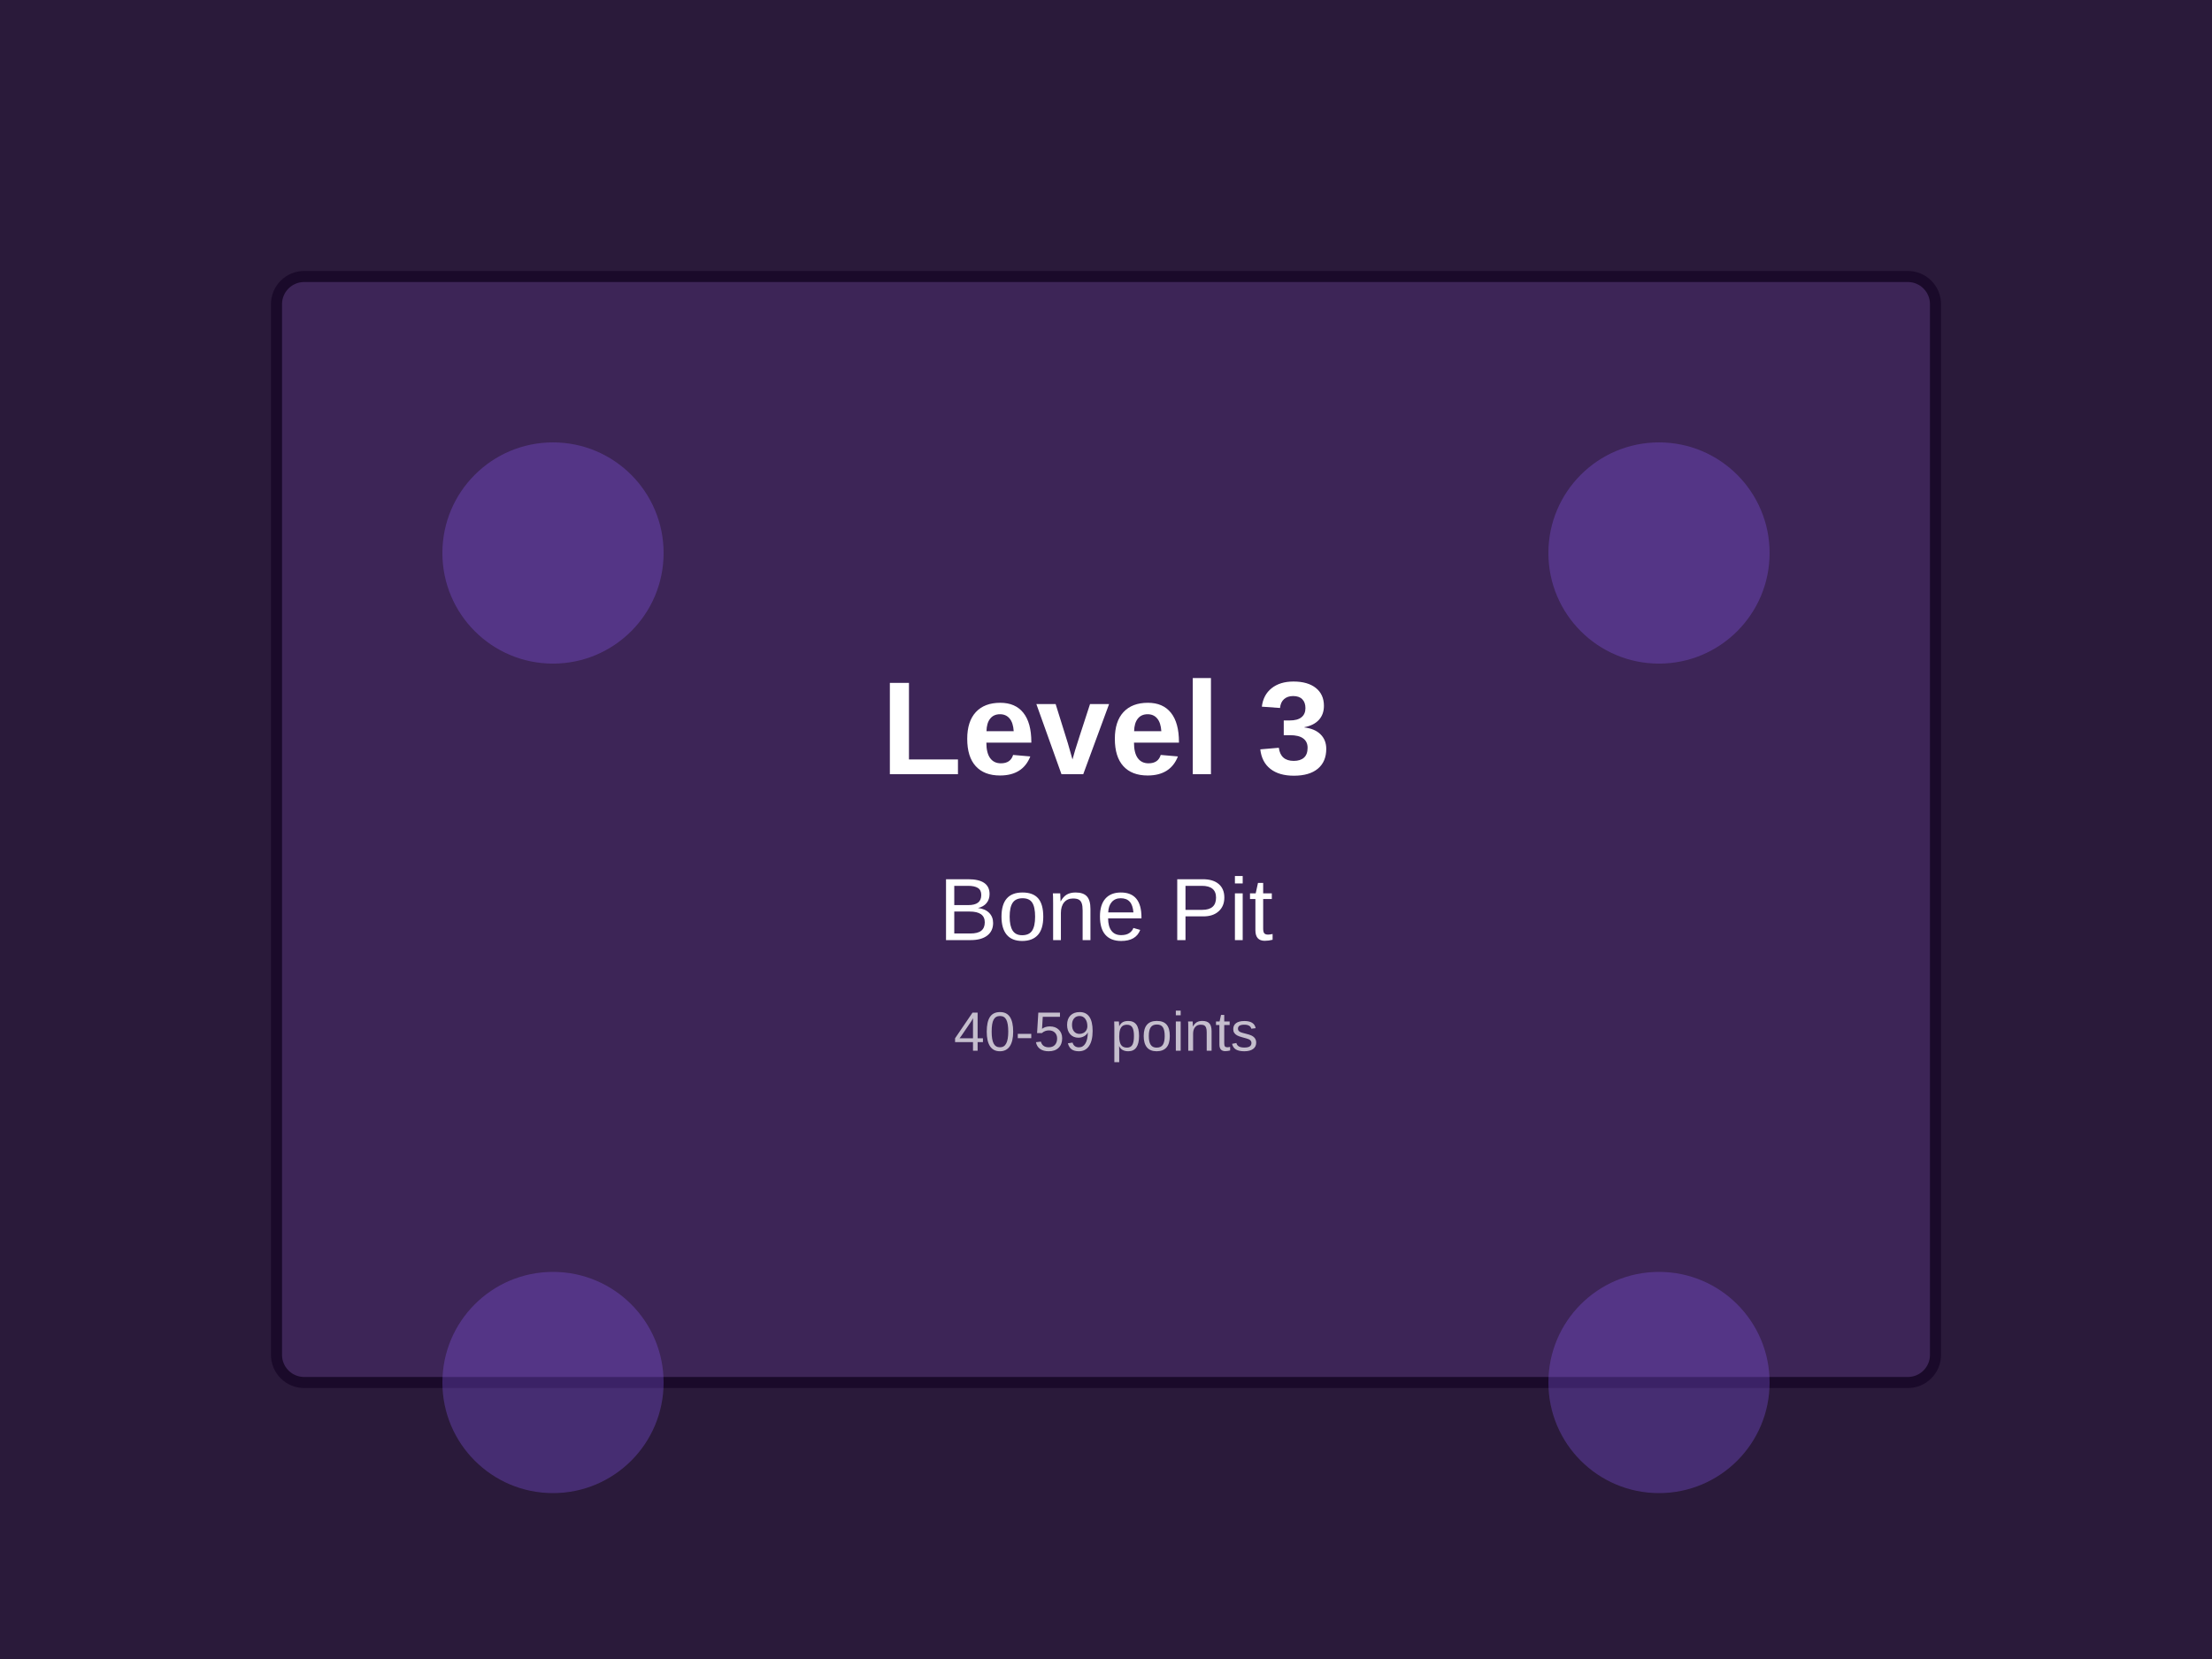
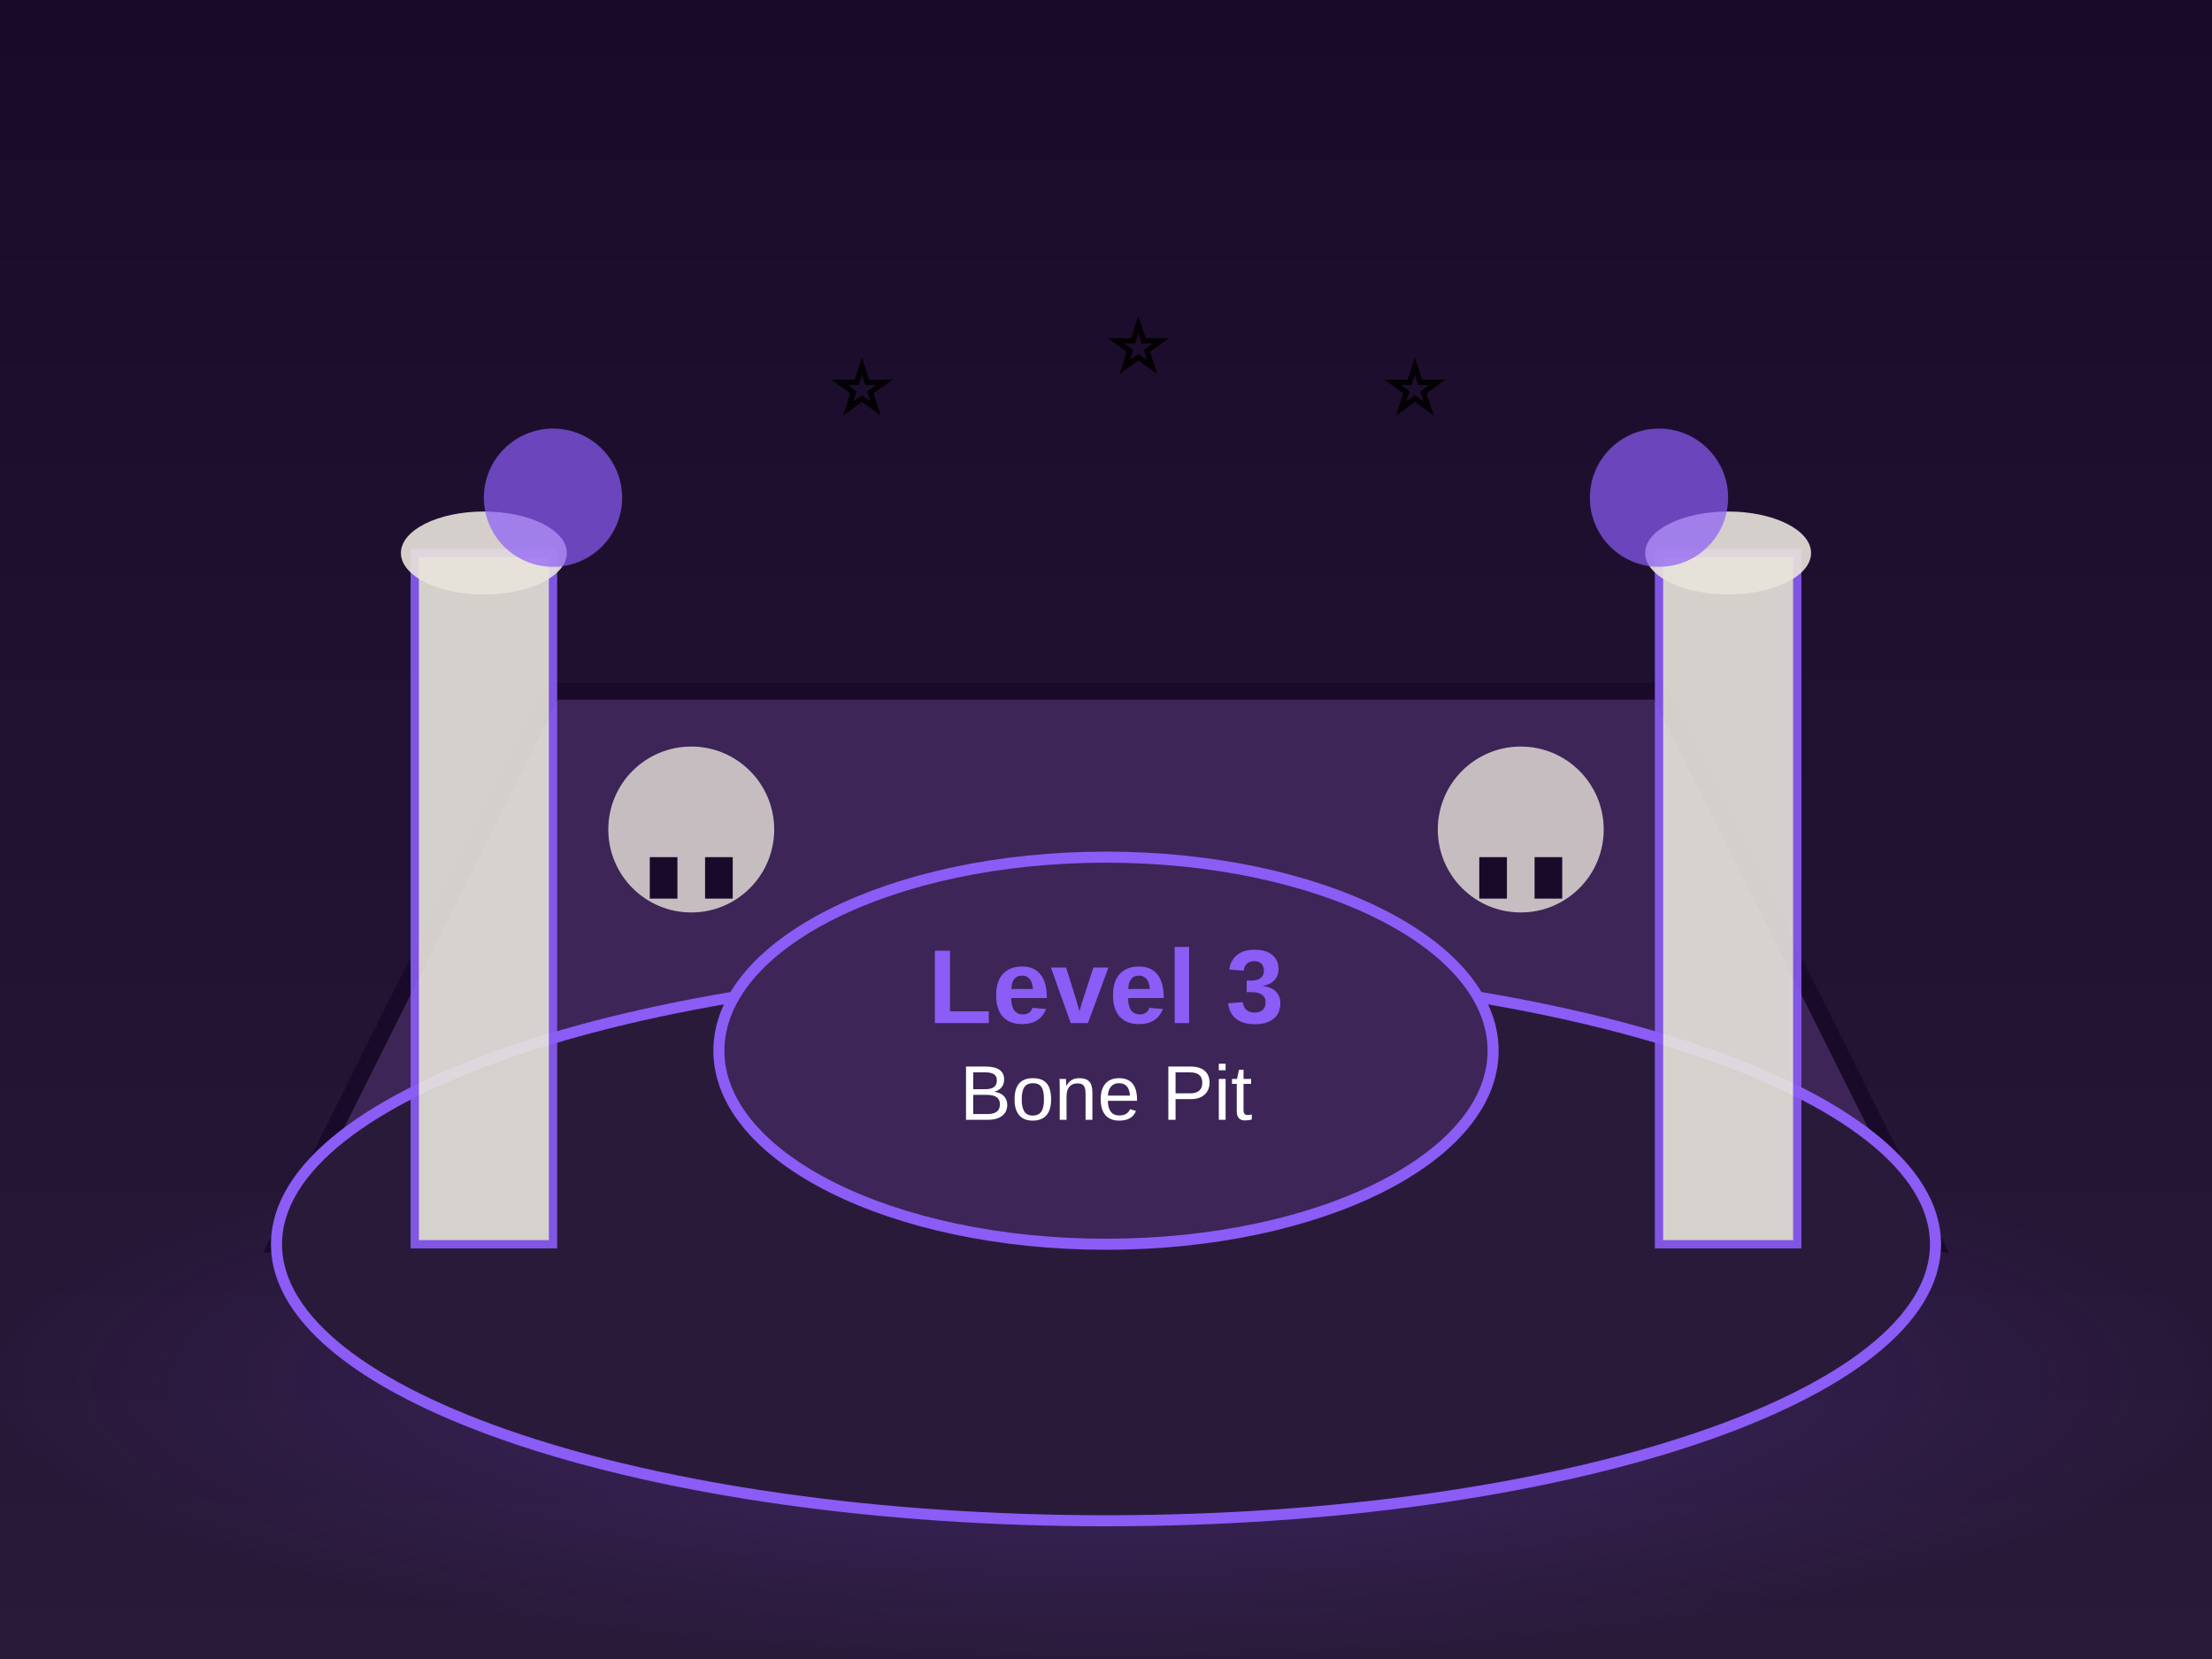
<svg xmlns="http://www.w3.org/2000/svg" width="800" height="600">
-   <rect width="800" height="600" fill="#2a1a3a" />
-   <rect x="100" y="100" width="600" height="400" fill="#3d2557" stroke="#1a0a2a" stroke-width="4" rx="10" />
-   <circle cx="200" cy="200" r="40" fill="#8b5cf6" opacity="0.3" />
-   <circle cx="600" cy="200" r="40" fill="#8b5cf6" opacity="0.3" />
-   <circle cx="200" cy="500" r="40" fill="#8b5cf6" opacity="0.3" />
-   <circle cx="600" cy="500" r="40" fill="#8b5cf6" opacity="0.3" />
-   <text x="400" y="280" font-family="Arial, sans-serif" font-size="48" font-weight="bold" fill="#FFFFFF" text-anchor="middle">Level 3</text>
-   <text x="400" y="340" font-family="Arial, sans-serif" font-size="32" fill="#FFFFFF" text-anchor="middle">Bone Pit</text>
-   <text x="400" y="380" font-family="Arial, sans-serif" font-size="20" fill="#FFFFFF" opacity="0.7" text-anchor="middle">40-59 points</text>
+   <defs>
+     <linearGradient id="darkSky" x1="0%" y1="0%" x2="0%" y2="100%">
+       <stop offset="0%" style="stop-color:#1a0a2a;stop-opacity:1" />
+       <stop offset="100%" style="stop-color:#2a1a3a;stop-opacity:1" />
+     </linearGradient>
+     <radialGradient id="purpleGlow">
+       <stop offset="0%" style="stop-color:#8b5cf6;stop-opacity:0.8" />
+       <stop offset="100%" style="stop-color:#8b5cf6;stop-opacity:0" />
+     </radialGradient>
+   </defs>
+   <rect width="800" height="600" fill="url(#darkSky)" />
+   <ellipse cx="400" cy="500" rx="400" ry="100" fill="url(#purpleGlow)" opacity="0.3" />
+   <path d="M 100 450 L 200 250 L 600 250 L 700 450 Z" fill="#3d2557" stroke="#1a0a2a" stroke-width="6" />
+   <ellipse cx="400" cy="450" rx="300" ry="100" fill="#2a1a3a" stroke="#8b5cf6" stroke-width="4" />
+   <rect x="150" y="200" width="50" height="250" fill="#E8E4DC" stroke="#8b5cf6" stroke-width="3" opacity="0.9" />
+   <ellipse cx="175" cy="200" rx="30" ry="15" fill="#E8E4DC" opacity="0.9" />
+   <rect x="600" y="200" width="50" height="250" fill="#E8E4DC" stroke="#8b5cf6" stroke-width="3" opacity="0.9" />
+   <ellipse cx="625" cy="200" rx="30" ry="15" fill="#E8E4DC" opacity="0.9" />
+   <circle cx="250" cy="300" r="30" fill="#E8E4DC" opacity="0.8" />
+   <rect x="235" y="310" width="10" height="15" fill="#1a0a2a" />
+   <rect x="255" y="310" width="10" height="15" fill="#1a0a2a" />
+   <circle cx="550" cy="300" r="30" fill="#E8E4DC" opacity="0.8" />
+   <rect x="535" y="310" width="10" height="15" fill="#1a0a2a" />
+   <rect x="555" y="310" width="10" height="15" fill="#1a0a2a" />
+   <circle cx="200" cy="180" r="25" fill="#8b5cf6" opacity="0.7">
+     <animate attributeName="opacity" values="0.5;0.9;0.5" dur="2s" repeatCount="indefinite" />
+   </circle>
+   <circle cx="600" cy="180" r="25" fill="#8b5cf6" opacity="0.7">
+     <animate attributeName="opacity" values="0.9;0.5;0.9" dur="2s" repeatCount="indefinite" />
+   </circle>
+   <ellipse cx="400" cy="380" rx="140" ry="70" fill="#3d2557" stroke="#8b5cf6" stroke-width="4" />
+   <text x="400" y="370" font-family="Arial, sans-serif" font-size="38" font-weight="bold" fill="#8b5cf6" text-anchor="middle">Level 3</text>
+   <text x="400" y="405" font-family="Arial, sans-serif" font-size="28" fill="#FFFFFF" text-anchor="middle">Bone Pit</text>
+   <text x="300" y="150" font-size="35" opacity="0.9">⭐</text>
+   <text x="400" y="135" font-size="35" opacity="0.9">⭐</text>
+   <text x="500" y="150" font-size="35" opacity="0.9">⭐</text>
</svg>
